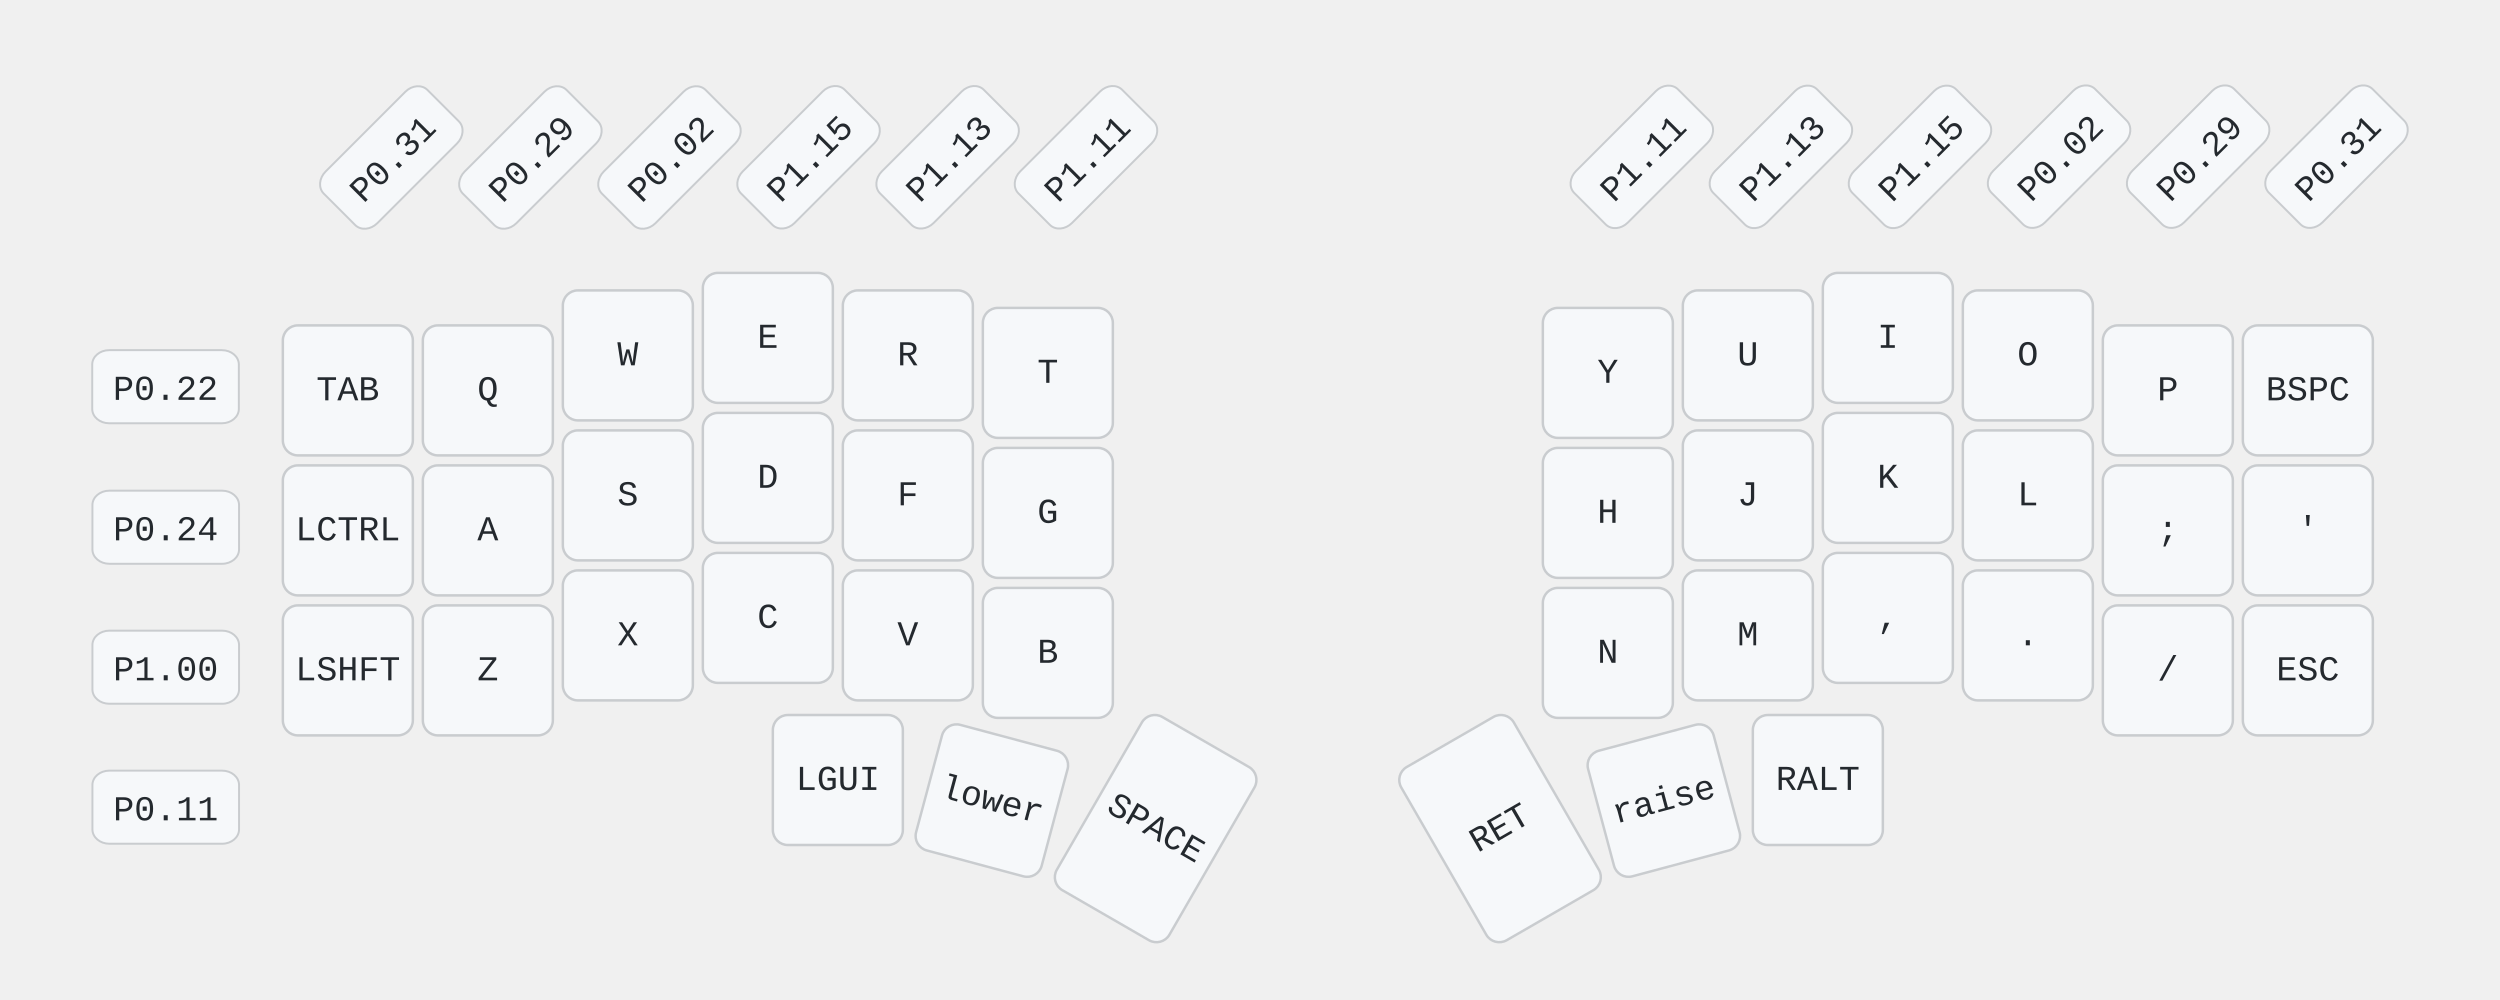
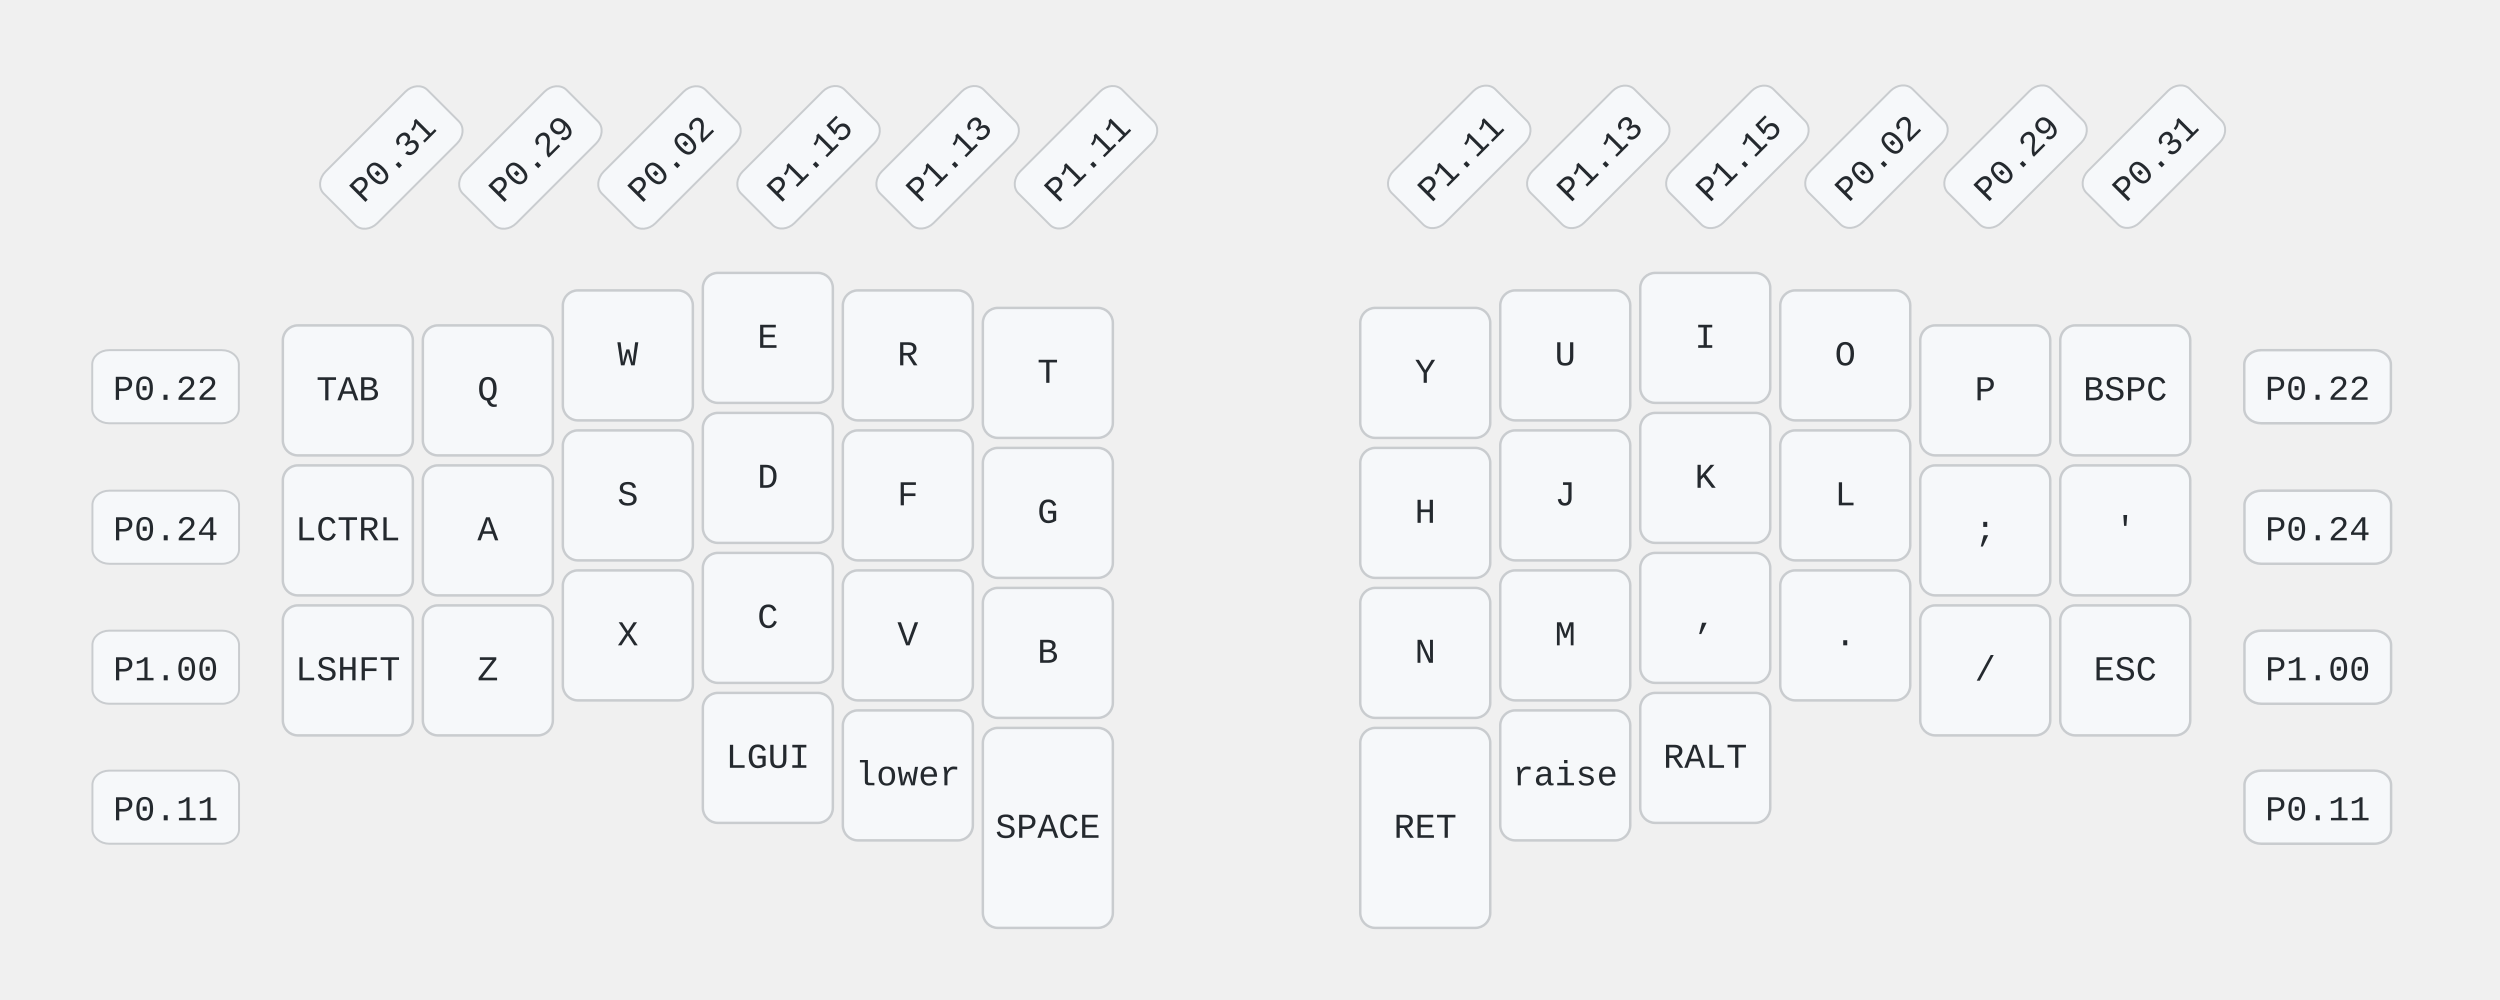
<svg xmlns="http://www.w3.org/2000/svg" width="1000" height="400" viewBox="0 0 1000 400" class="keymap" version="1.1" id="svg568">
  <defs id="defs572" />
  <style id="style2">/* inherit to force styles through use tags*/
svg path {
    fill: inherit;
}
/* font and background color specifications */
svg.keymap {
    font-family: SFMono-Regular,Consolas,Liberation Mono,Menlo,monospace;
    font-size: 14px;
    font-kerning: normal;
    text-rendering: optimizeLegibility;
    fill: #24292e;
}

/* default key styling */
rect.key {
    fill: #f6f8fa;
    stroke: #c9cccf;
    stroke-width: 1;
}

/* color accent for combo boxes */
rect.combo {
    fill: #cdf;
}

/* color accent for held keys */
rect.held, rect.combo.held {
    fill: #fdd;
}

/* color accent for ghost (optional) keys */
rect.ghost, rect.combo.ghost {
    fill: #ddd;
}

text {
    text-anchor: middle;
    dominant-baseline: middle;
}

/* styling for layer labels */
text.label {
    font-weight: bold;
    text-anchor: start;
    stroke: white;
    stroke-width: 2;
    paint-order: stroke;
}

/* styling for combo tap, and key hold/shifted label text */
text.combo, text.hold, text.shifted {
    font-size: 11px;
}

text.hold {
    text-anchor: middle;
    dominant-baseline: auto;
}

text.shifted {
    text-anchor: middle;
    dominant-baseline: hanging;
}

/* styling for hold/shifted label text in combo box */
text.combo.hold, text.combo.shifted {
    font-size: 8px;
}

/* lighter symbol for transparent keys */
text.trans {
    fill: #7b7e81;
}

/* styling for combo dendrons */
path.combo {
    stroke-width: 1;
    stroke: gray;
    fill: none;
}

/* Start Tabler Icons Cleanup */
/* cannot use height/width with glyphs */
.icon-tabler &gt; path {
    fill: inherit;
    stroke: inherit;
}
/* hide tabler's default box */
.icon-tabler &gt; path[stroke="none"][fill="none"] {
    visibility: collapse;
}
/* End Tabler Icons Cleanup */
</style>
  <g class="layer-default" id="g182" transform="translate(86.93427,38.63745)">
    <rect rx="6" ry="6" x="26.204" y="91.521" width="52" height="52" class="key" id="rect6" />
    <text x="52.204" y="117.521" class="tap" id="text8">TAB</text>
    <rect rx="6.767" ry="5.737" x="-50.045" y="101.427" width="58.649" height="29.242" class="key" id="rect6-7" style="stroke-width:0.796" />
    <text x="-20.72" y="117.323" class="tap" id="text8-0" style="dominant-baseline:middle;text-anchor:middle">P0.22</text>
    <rect rx="6.767" ry="5.737" x="199.201" y="248.237" width="58.649" height="29.242" class="key" id="rect6-7-9" style="stroke-width:0.796" transform="rotate(-45)" />
    <text x="228.525" y="264.133" class="tap" id="text8-0-17" style="dominant-baseline:middle;text-anchor:middle" transform="rotate(-45)">P1.11</text>
    <rect rx="6.767" ry="5.737" x="160.067" y="209.103" width="58.649" height="29.242" class="key" id="rect6-7-9-2" style="stroke-width:0.796" transform="rotate(-45)" />
    <text x="189.391" y="224.999" class="tap" id="text8-0-17-9" style="dominant-baseline:middle;text-anchor:middle" transform="rotate(-45)">P1.13</text>
    <rect rx="6.767" ry="5.737" x="120.73" y="169.766" width="58.649" height="29.242" class="key" id="rect6-7-9-8" style="stroke-width:0.796" transform="rotate(-45)" />
    <text x="150.054" y="185.662" class="tap" id="text8-0-17-2" style="dominant-baseline:middle;text-anchor:middle" transform="rotate(-45)">P1.15</text>
    <rect rx="6.767" ry="5.737" x="81.334" y="130.488" width="58.649" height="29.242" class="key" id="rect6-7-9-0" style="stroke-width:0.796" transform="rotate(-45)" />
    <text x="110.658" y="146.384" class="tap" id="text8-0-17-7" style="dominant-baseline:middle;text-anchor:middle" transform="rotate(-45)">P0.02</text>
    <rect rx="6.767" ry="5.737" x="41.997" y="91.151" width="58.649" height="29.242" class="key" id="rect6-7-9-4" style="stroke-width:0.796" transform="rotate(-45)" />
    <text x="71.321" y="107.047" class="tap" id="text8-0-17-8" style="dominant-baseline:middle;text-anchor:middle" transform="rotate(-45)">P0.29</text>
    <rect rx="6.767" ry="5.737" x="2.66" y="51.815" width="58.649" height="29.242" class="key" id="rect6-7-9-5" style="stroke-width:0.796" transform="rotate(-45)" />
    <text x="31.984" y="67.71" class="tap" id="text8-0-17-83" style="dominant-baseline:middle;text-anchor:middle" transform="rotate(-45)">P0.31</text>
-     <rect rx="6.767" ry="5.737" x="553.075" y="601.76" width="58.649" height="29.242" class="key" id="rect6-7-9-40" style="stroke-width:0.796" transform="rotate(-45)" />
-     <text x="582.4" y="617.656" class="tap" id="text8-0-17-0" style="dominant-baseline:middle;text-anchor:middle" transform="rotate(-45)">P0.31</text>
-     <rect rx="6.767" ry="5.737" x="513.942" y="562.627" width="58.649" height="29.242" class="key" id="rect6-7-9-2-9" style="stroke-width:0.796" transform="rotate(-45)" />
-     <text x="543.266" y="578.522" class="tap" id="text8-0-17-9-3" style="dominant-baseline:middle;text-anchor:middle" transform="rotate(-45)">P0.29</text>
-     <rect rx="6.767" ry="5.737" x="474.605" y="523.29" width="58.649" height="29.242" class="key" id="rect6-7-9-8-7" style="stroke-width:0.796" transform="rotate(-45)" />
-     <text x="503.929" y="539.185" class="tap" id="text8-0-17-2-5" style="dominant-baseline:middle;text-anchor:middle" transform="rotate(-45)">P0.02</text>
-     <rect rx="6.767" ry="5.737" x="435.208" y="484.012" width="58.649" height="29.242" class="key" id="rect6-7-9-0-7" style="stroke-width:0.796" transform="rotate(-45)" />
-     <text x="464.532" y="499.908" class="tap" id="text8-0-17-7-2" style="dominant-baseline:middle;text-anchor:middle" transform="rotate(-45)">P1.15</text>
-     <rect rx="6.767" ry="5.737" x="395.871" y="444.675" width="58.649" height="29.242" class="key" id="rect6-7-9-4-9" style="stroke-width:0.796" transform="rotate(-45)" />
-     <text x="425.195" y="460.571" class="tap" id="text8-0-17-8-7" style="dominant-baseline:middle;text-anchor:middle" transform="rotate(-45)">P1.13</text>
-     <rect rx="6.767" ry="5.737" x="356.534" y="405.338" width="58.649" height="29.242" class="key" id="rect6-7-9-5-5" style="stroke-width:0.796" transform="rotate(-45)" />
-     <text x="385.859" y="421.234" class="tap" id="text8-0-17-83-6" style="dominant-baseline:middle;text-anchor:middle" transform="rotate(-45)">P1.11</text>
+     <rect rx="6.767" ry="5.737" x="501.429" y="550.114" width="58.649" height="29.242" class="key" id="rect6-7-9-40" style="stroke-width:0.796" transform="rotate(-45)" />
+     <text x="530.753" y="566.01" class="tap" id="text8-0-17-0" style="dominant-baseline:middle;text-anchor:middle" transform="rotate(-45)">P0.31</text>
+     <rect rx="6.767" ry="5.737" x="462.295" y="510.98" width="58.649" height="29.242" class="key" id="rect6-7-9-2-9" style="stroke-width:0.796" transform="rotate(-45)" />
+     <text x="491.619" y="526.876" class="tap" id="text8-0-17-9-3" style="dominant-baseline:middle;text-anchor:middle" transform="rotate(-45)">P0.29</text>
+     <rect rx="6.767" ry="5.737" x="422.958" y="471.643" width="58.649" height="29.242" class="key" id="rect6-7-9-8-7" style="stroke-width:0.796" transform="rotate(-45)" />
+     <text x="452.283" y="487.539" class="tap" id="text8-0-17-2-5" style="dominant-baseline:middle;text-anchor:middle" transform="rotate(-45)">P0.02</text>
+     <rect rx="6.767" ry="5.737" x="383.562" y="432.366" width="58.649" height="29.242" class="key" id="rect6-7-9-0-7" style="stroke-width:0.796" transform="rotate(-45)" />
+     <text x="412.886" y="448.261" class="tap" id="text8-0-17-7-2" style="dominant-baseline:middle;text-anchor:middle" transform="rotate(-45)">P1.15</text>
+     <rect rx="6.767" ry="5.737" x="344.225" y="393.029" width="58.649" height="29.242" class="key" id="rect6-7-9-4-9" style="stroke-width:0.796" transform="rotate(-45)" />
+     <text x="373.549" y="408.924" class="tap" id="text8-0-17-8-7" style="dominant-baseline:middle;text-anchor:middle" transform="rotate(-45)">P1.13</text>
+     <rect rx="6.767" ry="5.737" x="304.888" y="353.692" width="58.649" height="29.242" class="key" id="rect6-7-9-5-5" style="stroke-width:0.796" transform="rotate(-45)" />
+     <text x="334.212" y="369.587" class="tap" id="text8-0-17-83-6" style="dominant-baseline:middle;text-anchor:middle" transform="rotate(-45)">P1.11</text>
    <rect rx="6.767" ry="5.737" x="-49.966" y="157.632" width="58.649" height="29.242" class="key" id="rect6-7-1" style="stroke-width:0.796" />
    <text x="-20.642" y="173.528" class="tap" id="text8-0-4" style="dominant-baseline:middle;text-anchor:middle">P0.24</text>
    <rect rx="6.767" ry="5.737" x="-49.966" y="213.625" width="58.649" height="29.242" class="key" id="rect6-7-7" style="stroke-width:0.796" />
    <text x="-20.642" y="229.521" class="tap" id="text8-0-1" style="dominant-baseline:middle;text-anchor:middle">P1.00</text>
    <rect rx="6" ry="6" x="82.204" y="91.521" width="52" height="52" class="key" id="rect10" />
    <text x="108.204" y="117.521" class="tap" id="text12">Q</text>
    <rect rx="6" ry="6" x="138.204" y="77.521" width="52" height="52" class="key" id="rect14" />
    <text x="164.204" y="103.521" class="tap" id="text16">W</text>
    <rect rx="6" ry="6" x="194.204" y="70.521" width="52" height="52" class="key" id="rect18" />
    <text x="220.204" y="96.521" class="tap" id="text20">E</text>
    <rect rx="6" ry="6" x="250.204" y="77.521" width="52" height="52" class="key" id="rect22" />
    <text x="276.204" y="103.521" class="tap" id="text24">R</text>
    <rect rx="6" ry="6" x="306.204" y="84.521" width="52" height="52" class="key" id="rect26" />
    <text x="332.204" y="110.521" class="tap" id="text28">T</text>
-     <rect rx="6" ry="6" x="530.204" y="84.521" width="52" height="52" class="key" id="rect30" />
-     <text x="556.204" y="110.521" class="tap" id="text32">Y</text>
-     <rect rx="6" ry="6" x="586.204" y="77.521" width="52" height="52" class="key" id="rect34" />
-     <text x="612.204" y="103.521" class="tap" id="text36">U</text>
-     <rect rx="6" ry="6" x="642.204" y="70.521" width="52" height="52" class="key" id="rect38" />
-     <text x="668.204" y="96.521" class="tap" id="text40">I</text>
-     <rect rx="6" ry="6" x="698.204" y="77.521" width="52" height="52" class="key" id="rect42" />
-     <text x="724.204" y="103.521" class="tap" id="text44">O</text>
-     <rect rx="6" ry="6" x="754.204" y="91.521" width="52" height="52" class="key" id="rect46" />
-     <text x="780.204" y="117.521" class="tap" id="text48">P</text>
-     <rect rx="6" ry="6" x="810.204" y="91.521" width="52" height="52" class="key" id="rect50" />
-     <text x="836.204" y="117.521" class="tap" id="text52">BSPC</text>
+     <rect rx="6" ry="6" x="457.165" y="84.521" width="52" height="52" class="key" id="rect30" />
+     <text x="483.165" y="110.521" class="tap" id="text32">Y</text>
+     <rect rx="6" ry="6" x="513.165" y="77.521" width="52" height="52" class="key" id="rect34" />
+     <text x="539.165" y="103.521" class="tap" id="text36">U</text>
+     <rect rx="6" ry="6" x="569.165" y="70.521" width="52" height="52" class="key" id="rect38" />
+     <text x="595.165" y="96.521" class="tap" id="text40">I</text>
+     <rect rx="6" ry="6" x="625.165" y="77.521" width="52" height="52" class="key" id="rect42" />
+     <text x="651.165" y="103.521" class="tap" id="text44">O</text>
+     <rect rx="6" ry="6" x="681.165" y="91.521" width="52" height="52" class="key" id="rect46" />
+     <text x="707.165" y="117.521" class="tap" id="text48">P</text>
+     <rect rx="6" ry="6" x="737.165" y="91.521" width="52" height="52" class="key" id="rect50" />
+     <text x="763.165" y="117.521" class="tap" id="text52">BSPC</text>
    <rect rx="6" ry="6" x="26.204" y="147.521" width="52" height="52" class="key" id="rect54" />
    <text x="52.204" y="173.521" class="tap" id="text56">LCTRL</text>
    <rect rx="6" ry="6" x="82.204" y="147.521" width="52" height="52" class="key" id="rect58" />
    <text x="108.204" y="173.521" class="tap" id="text60">A</text>
    <rect rx="6" ry="6" x="138.204" y="133.521" width="52" height="52" class="key" id="rect62" />
    <text x="164.204" y="159.521" class="tap" id="text64">S</text>
    <rect rx="6" ry="6" x="194.204" y="126.521" width="52" height="52" class="key" id="rect66" />
    <text x="220.204" y="152.521" class="tap" id="text68">D</text>
    <rect rx="6" ry="6" x="250.204" y="133.521" width="52" height="52" class="key" id="rect70" />
    <text x="276.204" y="159.521" class="tap" id="text72">F</text>
    <rect rx="6" ry="6" x="306.204" y="140.521" width="52" height="52" class="key" id="rect74" />
    <text x="332.204" y="166.521" class="tap" id="text76">G</text>
-     <rect rx="6" ry="6" x="530.204" y="140.521" width="52" height="52" class="key" id="rect78" />
-     <text x="556.204" y="166.521" class="tap" id="text80">H</text>
-     <rect rx="6" ry="6" x="586.204" y="133.521" width="52" height="52" class="key" id="rect82" />
-     <text x="612.204" y="159.521" class="tap" id="text84">J</text>
-     <rect rx="6" ry="6" x="642.204" y="126.521" width="52" height="52" class="key" id="rect86" />
-     <text x="668.204" y="152.521" class="tap" id="text88">K</text>
-     <rect rx="6" ry="6" x="698.204" y="133.521" width="52" height="52" class="key" id="rect90" />
-     <text x="724.204" y="159.521" class="tap" id="text92">L</text>
-     <rect rx="6" ry="6" x="754.204" y="147.521" width="52" height="52" class="key" id="rect94" />
-     <text x="780.204" y="173.521" class="tap" id="text96">;</text>
-     <rect rx="6" ry="6" x="810.204" y="147.521" width="52" height="52" class="key" id="rect98" />
-     <text x="836.204" y="173.521" class="tap" id="text100">'</text>
+     <rect rx="6" ry="6" x="457.165" y="140.521" width="52" height="52" class="key" id="rect78" />
+     <text x="483.165" y="166.521" class="tap" id="text80">H</text>
+     <rect rx="6" ry="6" x="513.165" y="133.521" width="52" height="52" class="key" id="rect82" />
+     <text x="539.165" y="159.521" class="tap" id="text84">J</text>
+     <rect rx="6" ry="6" x="569.165" y="126.521" width="52" height="52" class="key" id="rect86" />
+     <text x="595.165" y="152.521" class="tap" id="text88">K</text>
+     <rect rx="6" ry="6" x="625.165" y="133.521" width="52" height="52" class="key" id="rect90" />
+     <text x="651.165" y="159.521" class="tap" id="text92">L</text>
+     <rect rx="6" ry="6" x="681.165" y="147.521" width="52" height="52" class="key" id="rect94" />
+     <text x="707.165" y="173.521" class="tap" id="text96">;</text>
+     <rect rx="6" ry="6" x="737.165" y="147.521" width="52" height="52" class="key" id="rect98" />
+     <text x="763.165" y="173.521" class="tap" id="text100">'</text>
    <rect rx="6" ry="6" x="26.204" y="203.521" width="52" height="52" class="key" id="rect102" />
    <text x="52.204" y="229.521" class="tap" id="text104">LSHFT</text>
    <rect rx="6" ry="6" x="82.204" y="203.521" width="52" height="52" class="key" id="rect106" />
    <text x="108.204" y="229.521" class="tap" id="text108">Z</text>
    <rect rx="6" ry="6" x="138.204" y="189.521" width="52" height="52" class="key" id="rect110" />
    <text x="164.204" y="215.521" class="tap" id="text112">X</text>
    <rect rx="6" ry="6" x="194.204" y="182.521" width="52" height="52" class="key" id="rect114" />
    <text x="220.204" y="208.521" class="tap" id="text116">C</text>
    <rect rx="6" ry="6" x="250.204" y="189.521" width="52" height="52" class="key" id="rect118" />
    <text x="276.204" y="215.521" class="tap" id="text120">V</text>
    <rect rx="6" ry="6" x="306.204" y="196.521" width="52" height="52" class="key" id="rect122" />
    <text x="332.204" y="222.521" class="tap" id="text124">B</text>
-     <rect rx="6" ry="6" x="530.204" y="196.521" width="52" height="52" class="key" id="rect126" />
-     <text x="556.204" y="222.521" class="tap" id="text128">N</text>
-     <rect rx="6" ry="6" x="586.204" y="189.521" width="52" height="52" class="key" id="rect130" />
-     <text x="612.204" y="215.521" class="tap" id="text132">M</text>
-     <rect rx="6" ry="6" x="642.204" y="182.521" width="52" height="52" class="key" id="rect134" />
-     <text x="668.204" y="208.521" class="tap" id="text136">,</text>
-     <rect rx="6" ry="6" x="698.204" y="189.521" width="52" height="52" class="key" id="rect138" />
-     <text x="724.204" y="215.521" class="tap" id="text140">.</text>
-     <rect rx="6" ry="6" x="754.204" y="203.521" width="52" height="52" class="key" id="rect142" />
-     <text x="780.204" y="229.521" class="tap" id="text144">/</text>
-     <rect rx="6" ry="6" x="810.204" y="203.521" width="52" height="52" class="key" id="rect146" />
-     <text x="836.204" y="229.521" class="tap" id="text148">ESC</text>
-     <rect rx="6" ry="6" x="222.204" y="247.369" width="52" height="52" class="key" id="rect150" />
-     <text x="248.204" y="273.369" class="tap" id="text152">LGUI</text>
-     <g transform="rotate(15,265.1493,253.3293)" id="g158">
+     <rect rx="6" ry="6" x="457.165" y="196.521" width="52" height="52" class="key" id="rect126" />
+     <text x="483.165" y="222.521" class="tap" id="text128">N</text>
+     <rect rx="6" ry="6" x="513.165" y="189.521" width="52" height="52" class="key" id="rect130" />
+     <text x="539.165" y="215.521" class="tap" id="text132">M</text>
+     <rect rx="6" ry="6" x="569.165" y="182.521" width="52" height="52" class="key" id="rect134" />
+     <text x="595.165" y="208.521" class="tap" id="text136">,</text>
+     <rect rx="6" ry="6" x="625.165" y="189.521" width="52" height="52" class="key" id="rect138" />
+     <text x="651.165" y="215.521" class="tap" id="text140">.</text>
+     <rect rx="6" ry="6" x="681.165" y="203.521" width="52" height="52" class="key" id="rect142" />
+     <text x="707.165" y="229.521" class="tap" id="text144">/</text>
+     <rect rx="6" ry="6" x="737.165" y="203.521" width="52" height="52" class="key" id="rect146" />
+     <text x="763.165" y="229.521" class="tap" id="text148">ESC</text>
+     <g id="g1" transform="translate(-27.99961,-8.848364)">
+       <rect rx="6" ry="6" x="222.204" y="247.369" width="52" height="52" class="key" id="rect150" />
+       <text x="248.204" y="273.369" class="tap" id="text152">LGUI</text>
+     </g>
+     <g id="g158" transform="translate(-39.39527,2.440546)">
      <rect rx="6" ry="6" x="289.6" y="243.08" width="52" height="52" class="key" id="rect154" />
      <text x="315.6" y="269.08" class="tap" id="text156">lower</text>
    </g>
-     <g transform="rotate(30,354.8578,275.7256)" id="g164">
+     <g id="g164" transform="translate(-48.91526,12.24055)">
      <rect rx="6" ry="6" x="355.12" y="240.28" width="52" height="80" class="key" id="rect160" />
      <text x="381.12" y="280.28" class="tap" id="text162">SPACE</text>
    </g>
-     <g transform="rotate(-30,539.3465,297.3553)" id="g170">
+     <g id="g170" transform="translate(-35.71439,12.24055)">
      <rect rx="6" ry="6" x="492.88" y="240.28" width="52" height="80" class="key" id="rect166" />
      <text x="518.88" y="280.28" class="tap" id="text168">RET</text>
    </g>
-     <g transform="rotate(-15,629.055,297.3517)" id="g176">
+     <g id="g176" transform="translate(-45.23441,2.440546)">
      <rect rx="6" ry="6" x="558.4" y="243.08" width="52" height="52" class="key" id="rect172" />
      <text x="584.4" y="269.08" class="tap" id="text174">raise</text>
    </g>
-     <rect rx="6" ry="6" x="614.204" y="247.369" width="52" height="52" class="key" id="rect178" />
-     <text x="640.204" y="273.369" class="tap" id="text180">RALT</text>
+     <g id="g2" transform="translate(-45.03873,-8.848364)">
+       <rect rx="6" ry="6" x="614.204" y="247.369" width="52" height="52" class="key" id="rect178" />
+       <text x="640.204" y="273.369" class="tap" id="text180">RALT</text>
+     </g>
    <rect rx="6.767" ry="5.737" x="-49.966" y="269.618" width="58.649" height="29.242" class="key" id="rect6-7-3" style="stroke-width:0.796" />
    <text x="-20.642" y="285.514" class="tap" id="text8-0-8" style="dominant-baseline:middle;text-anchor:middle">P0.11</text>
+     <rect rx="6.767" ry="5.737" x="810.773" y="101.427" width="58.649" height="29.242" class="key" id="rect6-7-13" />
+     <text x="840.097" y="117.322" class="tap" id="text8-0-89" style="dominant-baseline:middle;text-anchor:middle">P0.22</text>
+     <rect rx="6.767" ry="5.737" x="810.852" y="157.632" width="58.649" height="29.242" class="key" id="rect6-7-1-9" />
+     <text x="840.176" y="173.528" class="tap" id="text8-0-4-1" style="dominant-baseline:middle;text-anchor:middle">P0.24</text>
+     <rect rx="6.767" ry="5.737" x="810.852" y="213.625" width="58.649" height="29.242" class="key" id="rect6-7-7-8" />
+     <text x="840.176" y="229.521" class="tap" id="text8-0-1-1" style="dominant-baseline:middle;text-anchor:middle">P1.00</text>
+     <rect rx="6.767" ry="5.737" x="810.852" y="269.618" width="58.649" height="29.242" class="key" id="rect6-7-3-9" />
+     <text x="840.176" y="285.514" class="tap" id="text8-0-8-8" style="dominant-baseline:middle;text-anchor:middle">P0.11</text>
  </g>
</svg>
